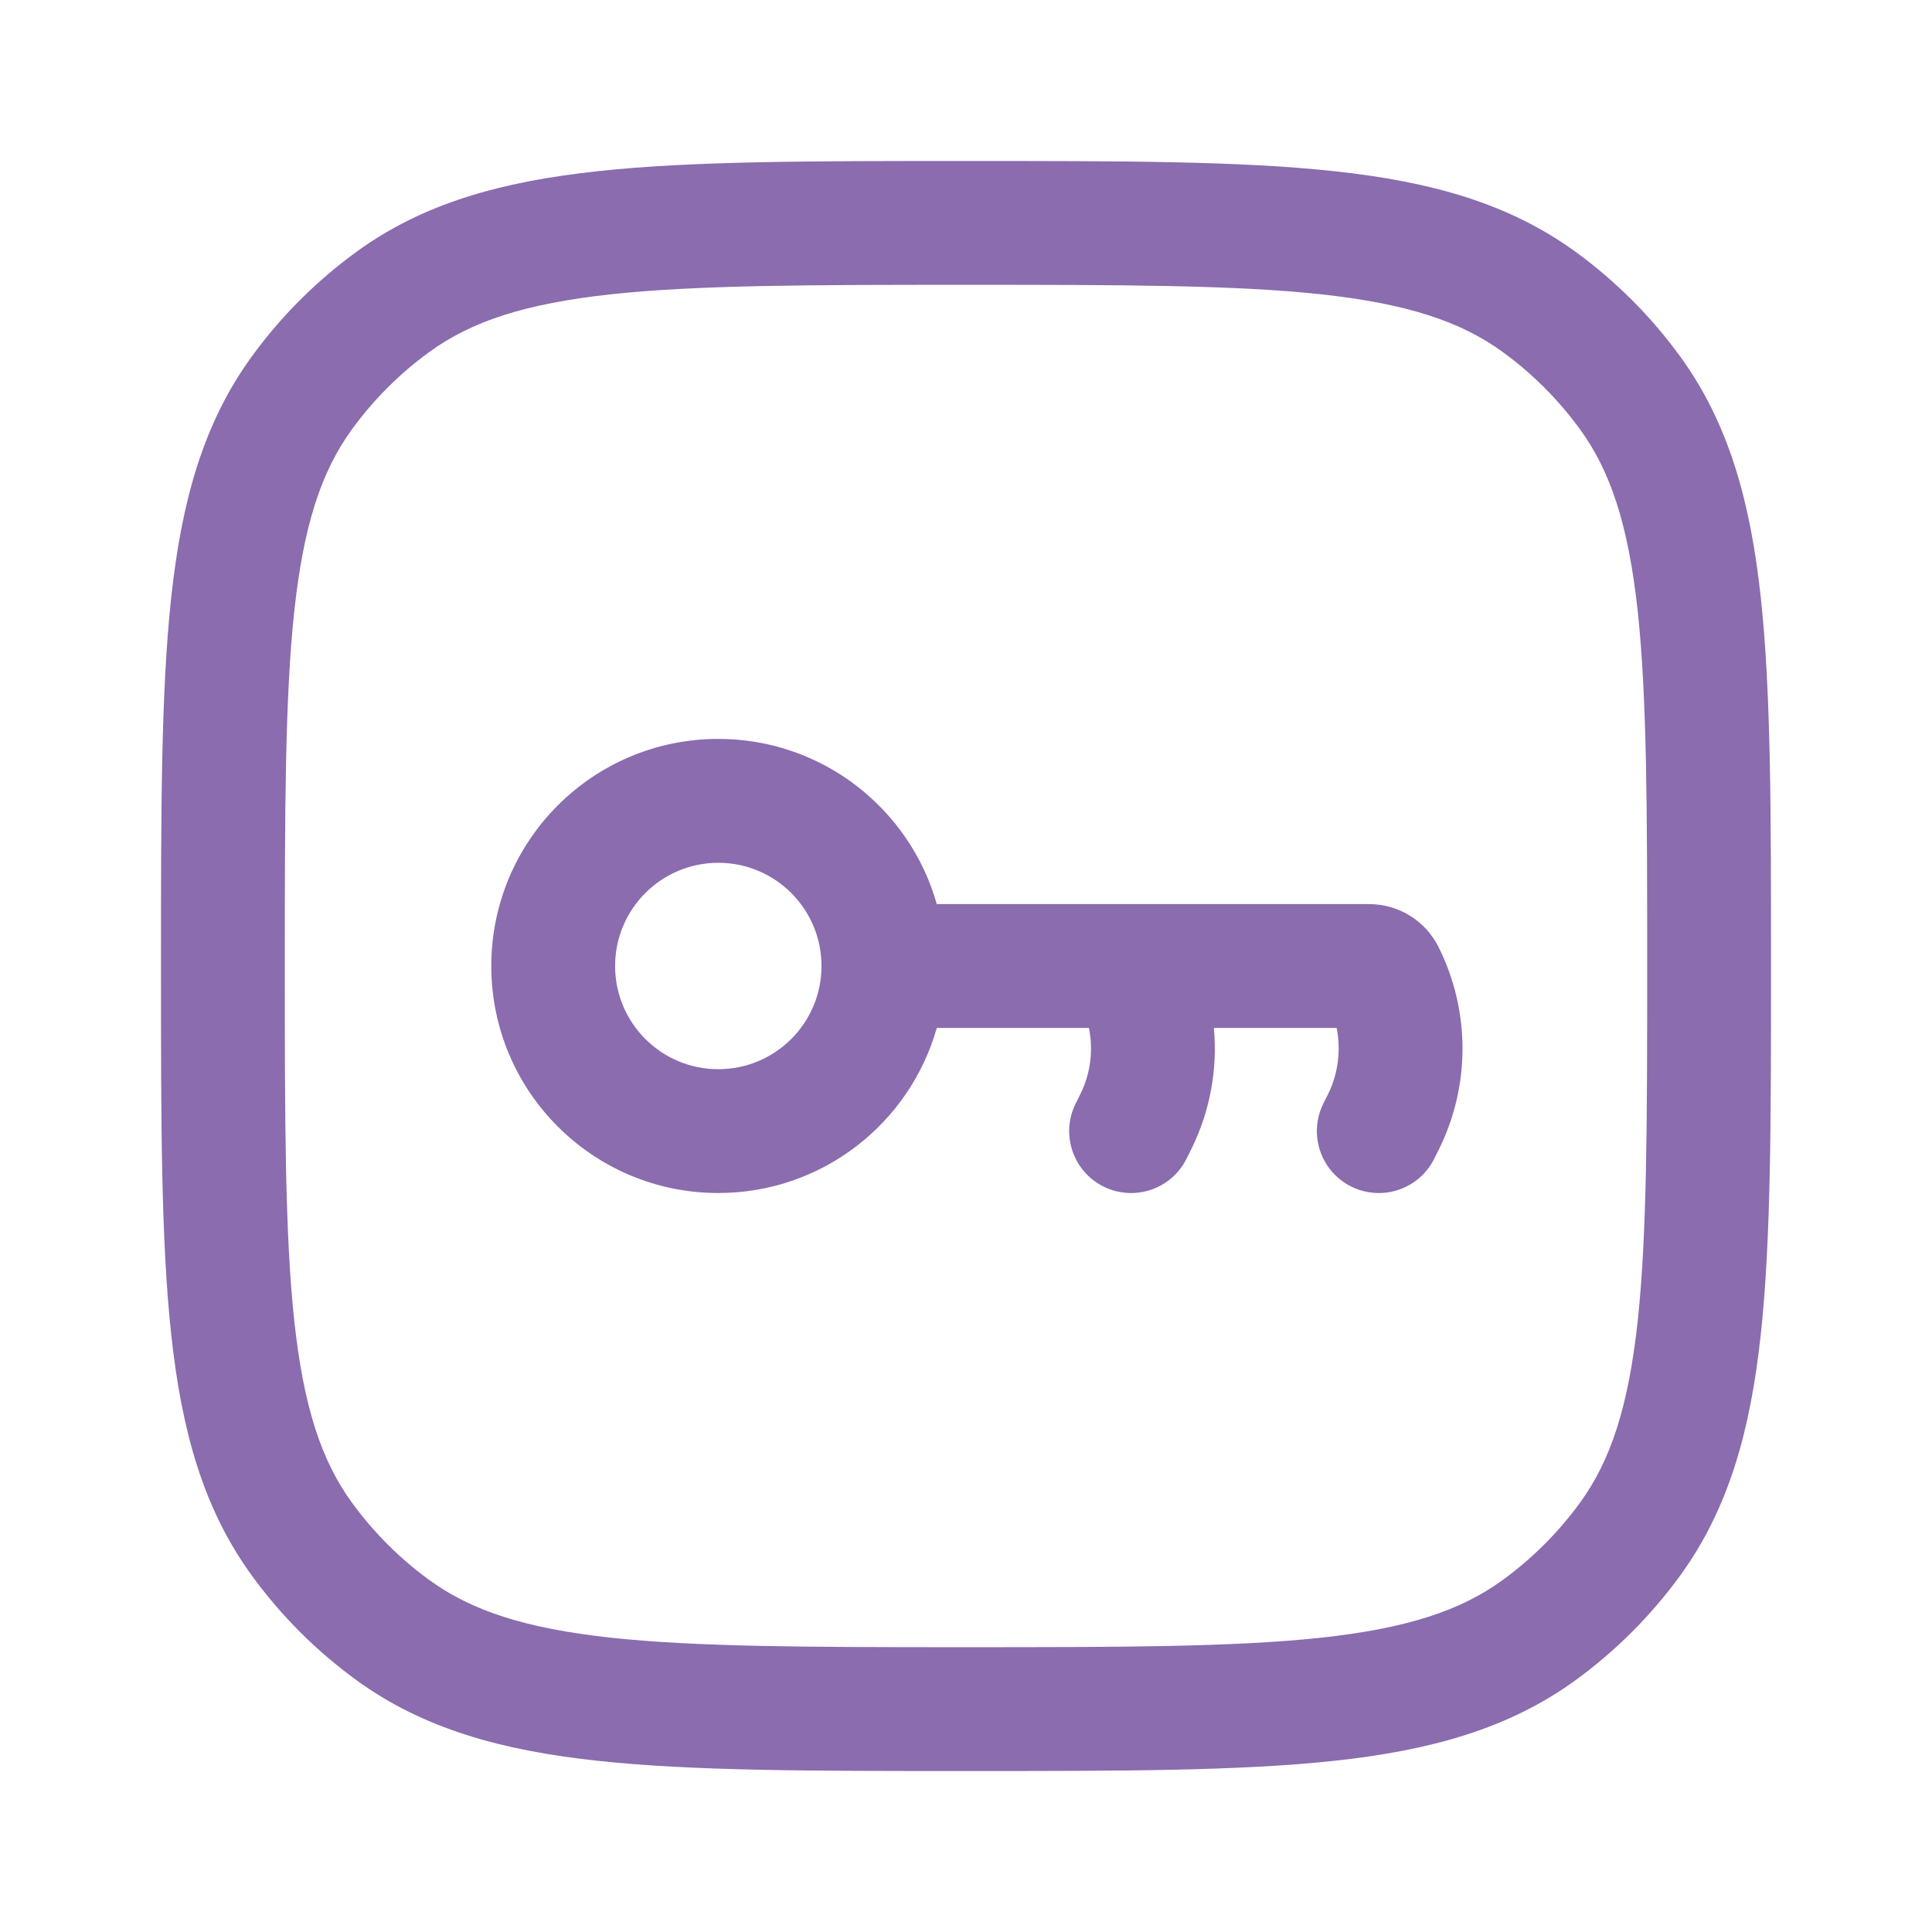
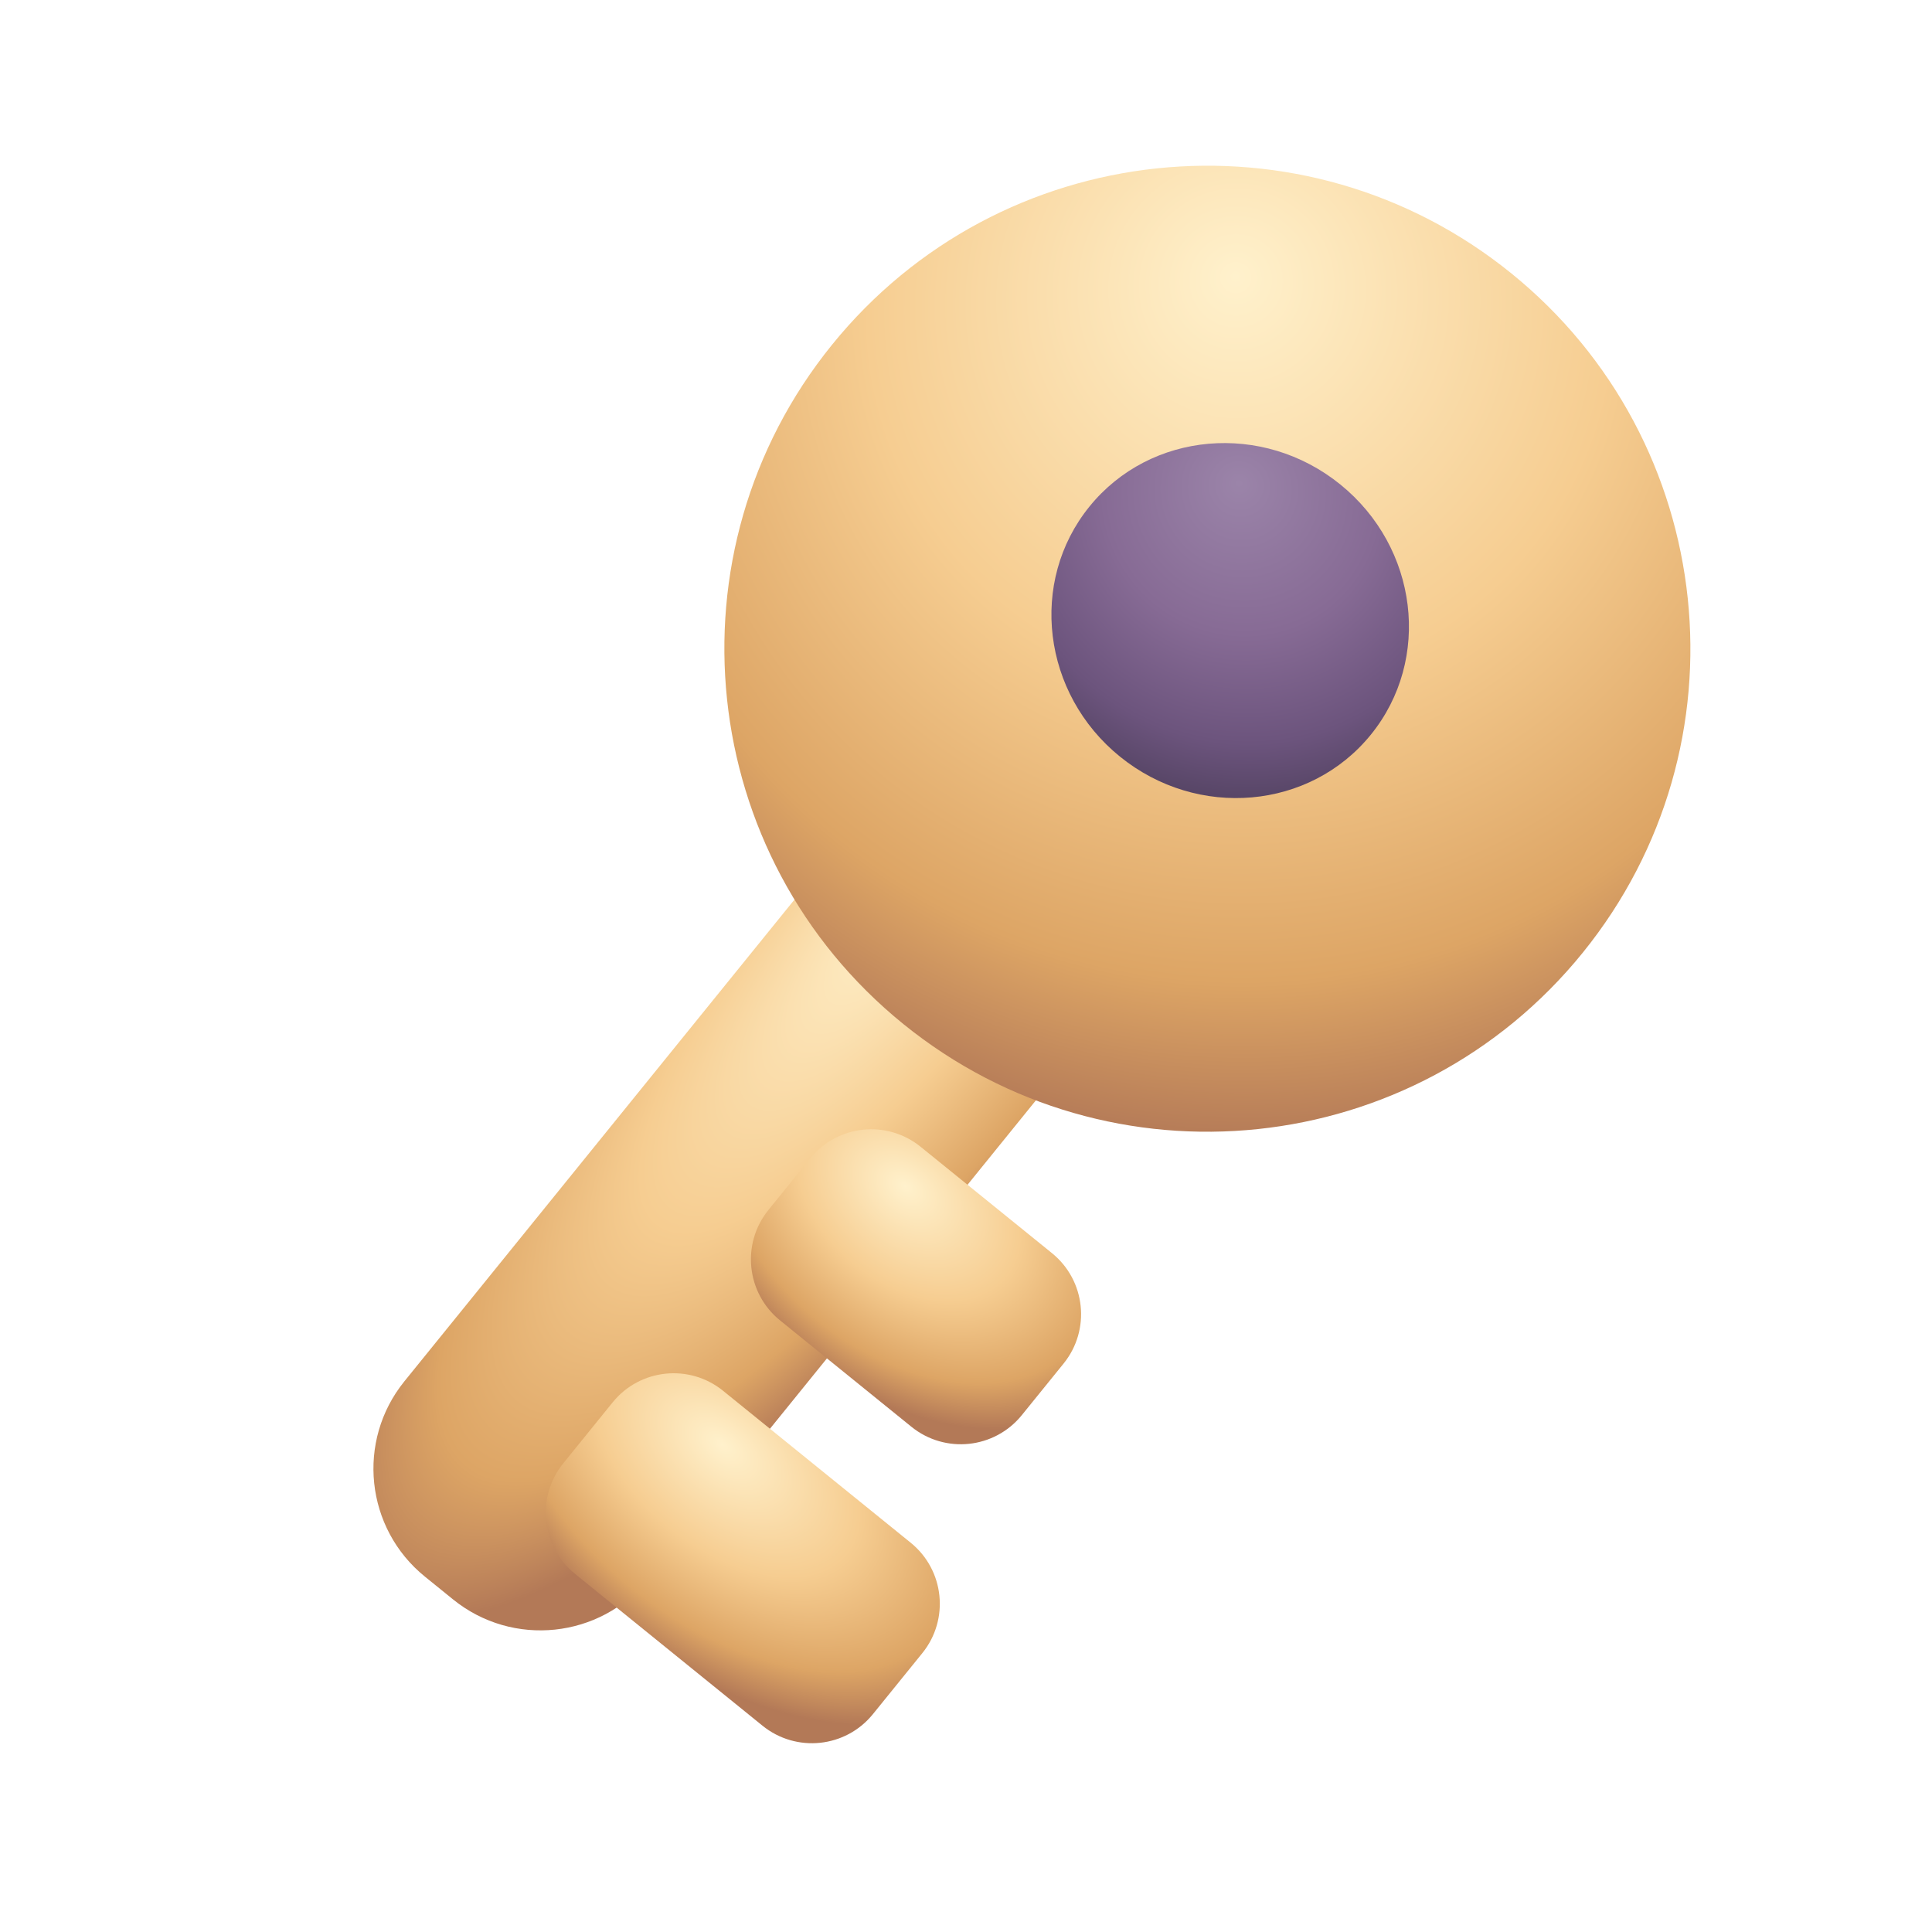
- <svg xmlns="http://www.w3.org/2000/svg" width="24" height="24" viewBox="0 0 24 24" fill="none">
-   <path fill-rule="evenodd" clip-rule="evenodd" d="M8.923 9.179C7.365 9.179 6.103 10.442 6.103 12C6.103 13.558 7.365 14.82 8.923 14.82C10.214 14.82 11.303 13.953 11.637 12.769H13.527C13.584 13.047 13.547 13.34 13.417 13.599L13.363 13.707C13.173 14.087 13.327 14.549 13.707 14.739C14.087 14.929 14.549 14.775 14.739 14.395L14.793 14.287C15.031 13.811 15.127 13.285 15.079 12.769H16.604C16.66 13.047 16.624 13.34 16.494 13.599L16.44 13.707C16.25 14.087 16.404 14.549 16.784 14.739C17.164 14.929 17.626 14.775 17.816 14.395L17.87 14.287C18.267 13.493 18.267 12.558 17.87 11.764C17.707 11.437 17.373 11.231 17.007 11.231H14.067C14.056 11.23 14.045 11.23 14.035 11.231H11.637C11.303 10.047 10.214 9.179 8.923 9.179ZM7.641 12C7.641 11.292 8.215 10.718 8.923 10.718C9.631 10.718 10.205 11.292 10.205 12C10.205 12.708 9.631 13.282 8.923 13.282C8.215 13.282 7.641 12.708 7.641 12Z" fill="#8A6CAF" />
-   <path fill-rule="evenodd" clip-rule="evenodd" d="M16.578 2.127C15.407 2 13.93 2 12.046 2H11.954C10.07 2 8.593 2 7.422 2.127C6.227 2.256 5.258 2.525 4.431 3.126C3.93 3.49 3.49 3.93 3.126 4.431C2.525 5.258 2.256 6.227 2.127 7.422C2 8.593 2 10.07 2 11.954V12.046C2 13.93 2 15.407 2.127 16.578C2.256 17.773 2.525 18.742 3.126 19.569C3.49 20.07 3.93 20.51 4.431 20.874C5.258 21.474 6.227 21.744 7.422 21.873C8.593 22 10.07 22 11.954 22H12.046C13.93 22 15.407 22 16.578 21.873C17.773 21.744 18.742 21.474 19.569 20.874C20.07 20.51 20.51 20.07 20.874 19.569C21.474 18.742 21.744 17.773 21.873 16.578C22 15.407 22 13.93 22 12.046V11.954C22 10.07 22 8.593 21.873 7.422C21.744 6.227 21.474 5.258 20.874 4.431C20.51 3.93 20.07 3.49 19.569 3.126C18.742 2.525 17.773 2.256 16.578 2.127ZM5.335 4.371C5.856 3.992 6.523 3.772 7.588 3.656C8.667 3.54 10.06 3.538 12 3.538C13.94 3.538 15.333 3.54 16.412 3.656C17.477 3.772 18.144 3.992 18.665 4.371C19.035 4.64 19.36 4.965 19.629 5.335C20.008 5.856 20.228 6.523 20.344 7.588C20.46 8.667 20.462 10.06 20.462 12C20.462 13.94 20.46 15.333 20.344 16.412C20.228 17.477 20.008 18.144 19.629 18.665C19.36 19.035 19.035 19.36 18.665 19.629C18.144 20.008 17.477 20.228 16.412 20.344C15.333 20.46 13.94 20.462 12 20.462C10.06 20.462 8.667 20.46 7.588 20.344C6.523 20.228 5.856 20.008 5.335 19.629C4.965 19.36 4.64 19.035 4.371 18.665C3.992 18.144 3.772 17.477 3.656 16.412C3.54 15.333 3.538 13.94 3.538 12C3.538 10.06 3.54 8.667 3.656 7.588C3.772 6.523 3.992 5.856 4.371 5.335C4.64 4.965 4.965 4.64 5.335 4.371Z" fill="#8A6CAF" />
+ <svg xmlns="http://www.w3.org/2000/svg" width="24" height="24" viewBox="0 0 32 32">
+   <defs>
+     <radialGradient id="cream" cx="34%" cy="24%" r="82%" fx="28%" fy="18%">
+       <stop offset="0" stop-color="#fff6ec" />
+       <stop offset="0.47" stop-color="#f4dfce" />
+       <stop offset="0.81" stop-color="#ceb5b4" />
+       <stop offset="1" stop-color="#aa8e9b" />
+     </radialGradient>
+     <radialGradient id="lilac" cx="34%" cy="24%" r="82%" fx="28%" fy="18%">
+       <stop offset="0" stop-color="#fff0ff" />
+       <stop offset="0.47" stop-color="#d7b9e7" />
+       <stop offset="0.81" stop-color="#a88ac3" />
+       <stop offset="1" stop-color="#81639d" />
+     </radialGradient>
+     <radialGradient id="pink" cx="34%" cy="24%" r="82%" fx="28%" fy="18%">
+       <stop offset="0" stop-color="#fff0ef" />
+       <stop offset="0.47" stop-color="#edc0d4" />
+       <stop offset="0.81" stop-color="#c389af" />
+       <stop offset="1" stop-color="#995f8c" />
+     </radialGradient>
+     <radialGradient id="gold" cx="34%" cy="24%" r="82%" fx="28%" fy="18%">
+       <stop offset="0" stop-color="#fff1cc" />
+       <stop offset="0.47" stop-color="#f6cd91" />
+       <stop offset="0.81" stop-color="#dda565" />
+       <stop offset="1" stop-color="#b37957" />
+     </radialGradient>
+     <radialGradient id="plum" cx="34%" cy="24%" r="82%" fx="28%" fy="18%">
+       <stop offset="0" stop-color="#9b84a9" />
+       <stop offset="0.47" stop-color="#876b95" />
+       <stop offset="0.81" stop-color="#6c547d" />
+       <stop offset="1" stop-color="#554464" />
+     </radialGradient>
+   </defs>
+   <g transform="rotate(39 16 16)">
+     <rect x="13.1" y="12.3" width="5.2" height="17.2" rx="2.3" fill="url(#gold)" />
+     <rect x="16" y="24" width="6.6" height="3.9" rx="1.3" fill="url(#gold)" />
+     <rect x="16" y="18.8" width="5.4" height="3.7" rx="1.3" fill="url(#gold)" />
+     <ellipse cx="15.8" cy="9.4" rx="8" ry="8" fill="url(#gold)" />
+     <ellipse cx="15.8" cy="8.8" rx="3" ry="2.9" fill="url(#plum)" />
+   </g>
</svg>
